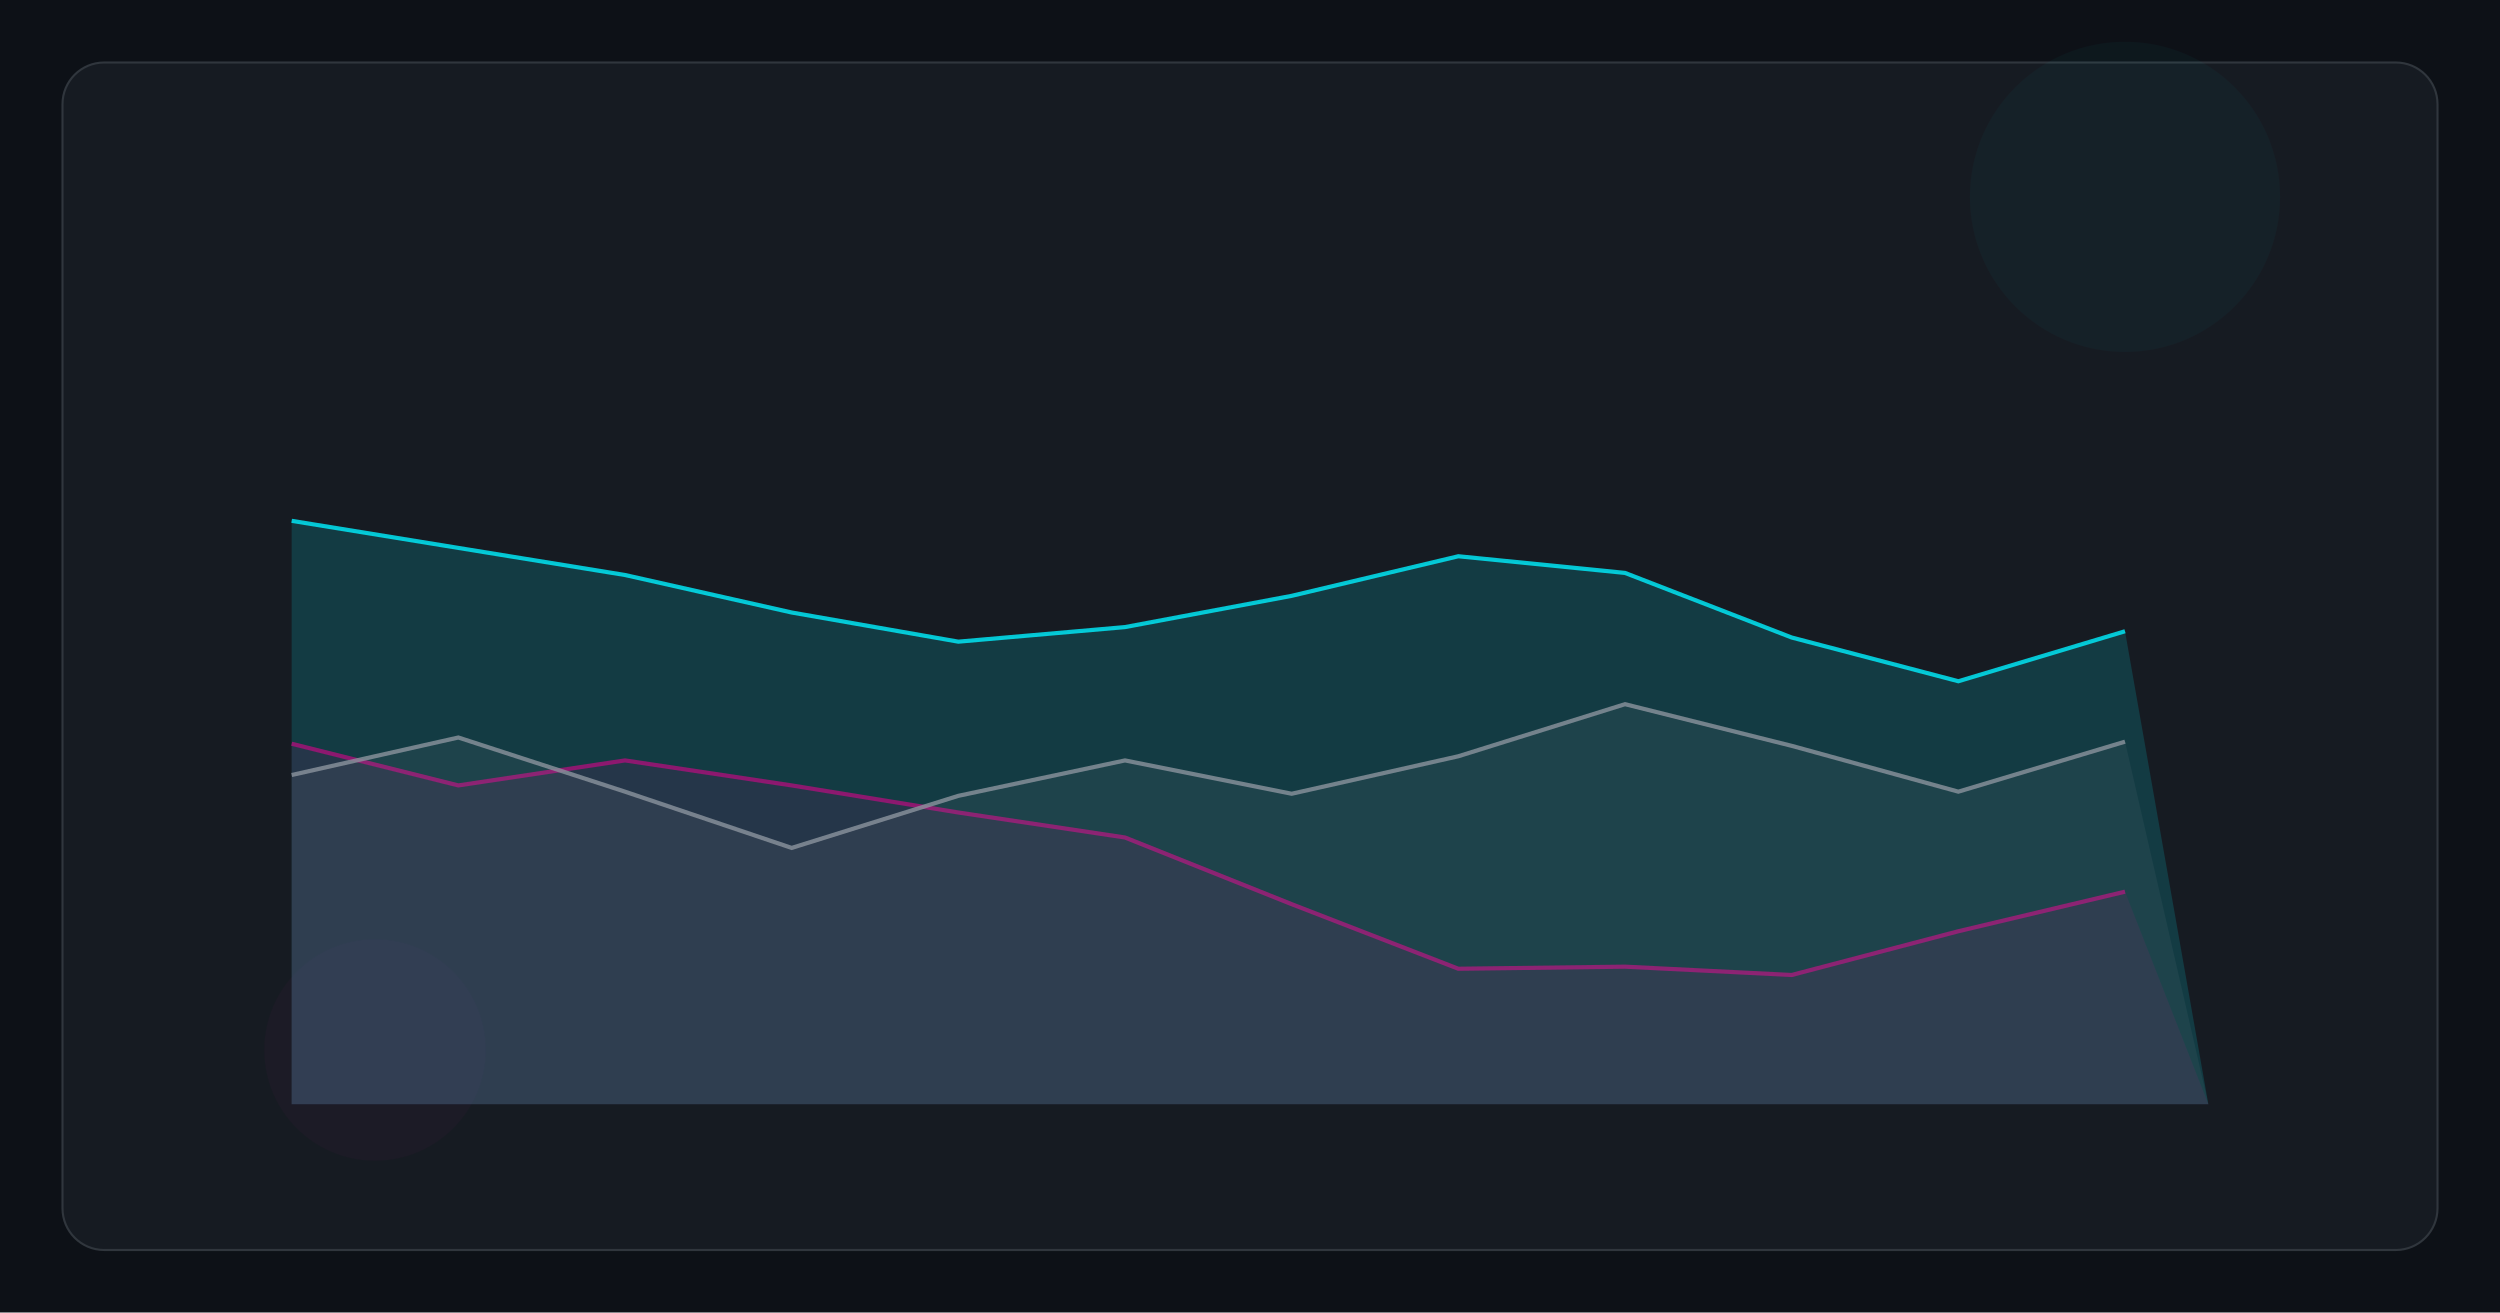
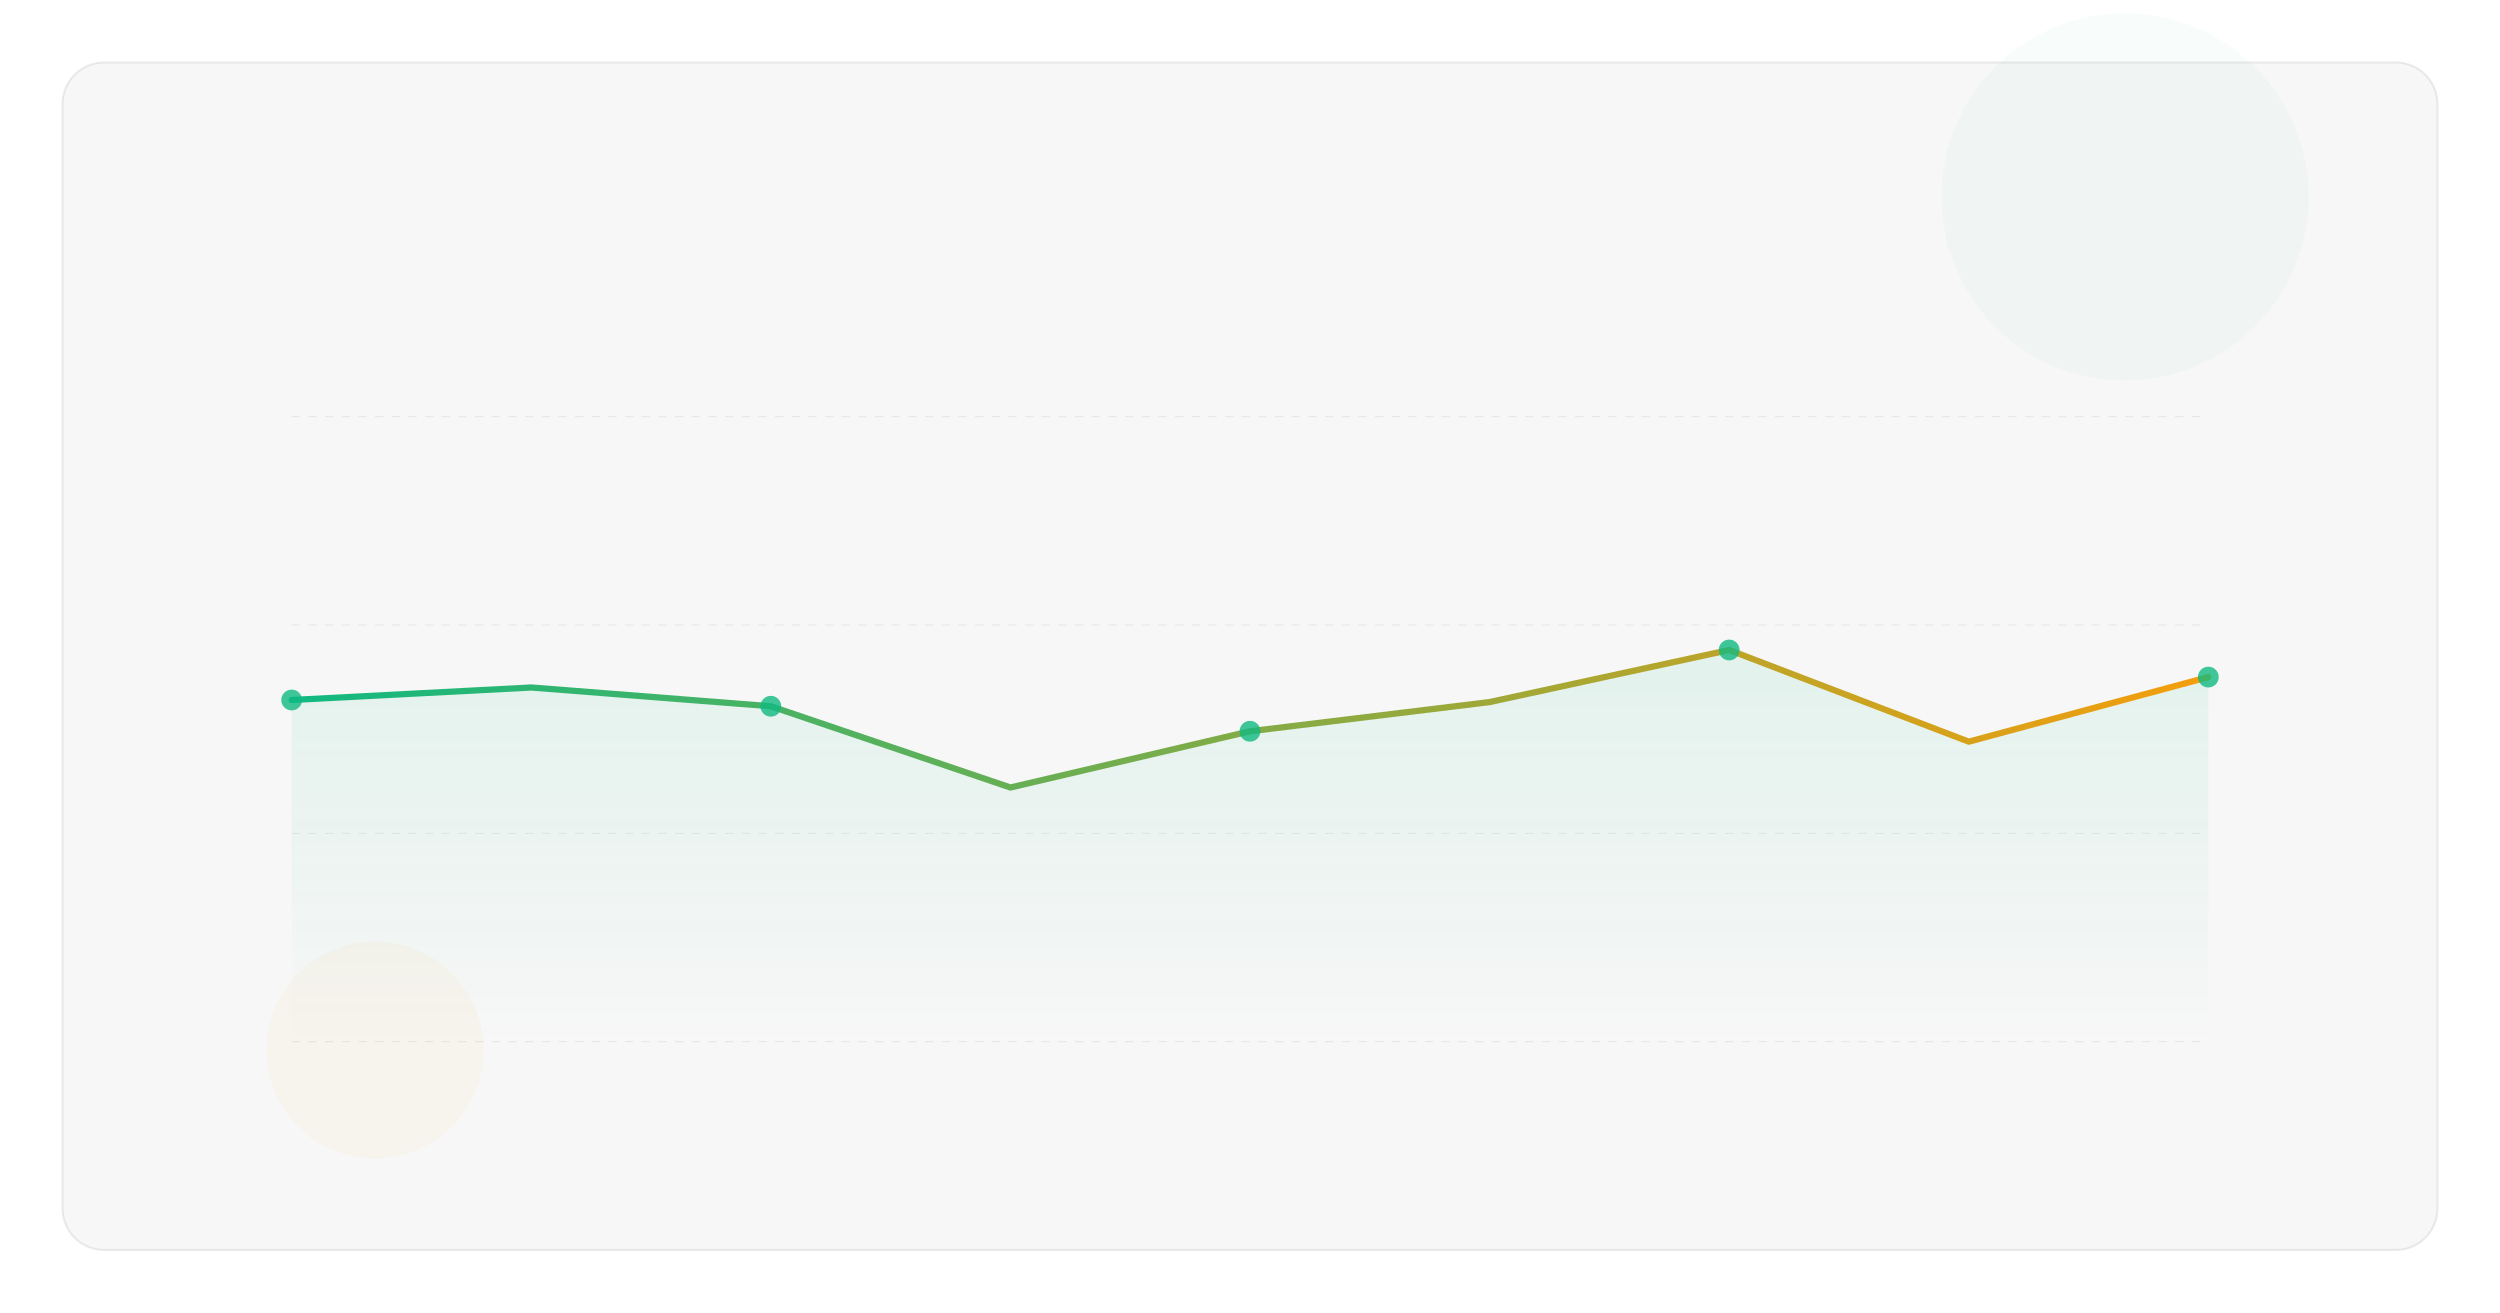
<svg xmlns="http://www.w3.org/2000/svg" viewBox="0 0 1200 630" fill="none">
-   <rect width="1200" height="630" fill="#0d1117" />
-   <rect x="30" y="30" width="1140" height="570" rx="20" fill="#161b22" stroke="#30363d" stroke-width="1" />
+   <rect width="1200" height="630" fill="transparent" />
+   <rect x="30" y="30" width="1140" height="570" rx="20" fill="rgba(128,128,128,0.06)" stroke="rgba(128,128,128,0.15)" stroke-width="1" />
  <defs>
    <linearGradient id="lineGrad" x1="0%" y1="0%" x2="100%" y2="0%">
-       <stop offset="0%" stop-color="#00F0FF" />
-       <stop offset="100%" stop-color="#A91079" />
+       <stop offset="0%" stop-color="#10B981" />
+       <stop offset="100%" stop-color="#F59E0B" />
    </linearGradient>
    <linearGradient id="areaGrad" x1="0%" y1="0%" x2="0%" y2="100%">
-       <stop offset="0%" stop-color="#00F0FF" stop-opacity="0.3" />
-       <stop offset="100%" stop-color="#00F0FF" stop-opacity="0" />
+       <stop offset="0%" stop-color="#10B981" stop-opacity="0.3" />
+       <stop offset="100%" stop-color="#10B981" stop-opacity="0" />
    </linearGradient>
    <linearGradient id="barGrad" x1="0%" y1="0%" x2="0%" y2="100%">
-       <stop offset="0%" stop-color="#00F0FF" />
-       <stop offset="100%" stop-color="#A91079" />
+       <stop offset="0%" stop-color="#10B981" />
+       <stop offset="100%" stop-color="#F59E0B" />
    </linearGradient>
  </defs>
-   <circle cx="1020" cy="94.5" r="74.45" fill="#00F0FF" opacity="0.03" />
-   <circle cx="180" cy="504" r="53.15" fill="#A91079" opacity="0.04" />
-   <path d="M140 250 L220 263 L300 276 L380 294 L460 308 L540 301 L620 286 L700 267 L780 275 L860 306 L940 327 L1020 303 L1060 530 L140 530 Z" fill="#00F0FF" opacity="0.15" />
-   <path d="M140 250 L220 263 L300 276 L380 294 L460 308 L540 301 L620 286 L700 267 L780 275 L860 306 L940 327 L1020 303" stroke="#00F0FF" stroke-width="2" fill="none" opacity="0.8" />
-   <path d="M140 357 L220 377 L300 365 L380 377 L460 390 L540 402 L620 434 L700 465 L780 464 L860 468 L940 447 L1020 428 L1060 530 L140 530 Z" fill="#A91079" opacity="0.12" />
-   <path d="M140 357 L220 377 L300 365 L380 377 L460 390 L540 402 L620 434 L700 465 L780 464 L860 468 L940 447 L1020 428" stroke="#A91079" stroke-width="2" fill="none" opacity="0.8" />
-   <path d="M140 372 L220 354 L300 380 L380 407 L460 382 L540 365 L620 381 L700 363 L780 338 L860 358 L940 380 L1020 356 L1060 530 L140 530 Z" fill="#8B949E" opacity="0.09" />
-   <path d="M140 372 L220 354 L300 380 L380 407 L460 382 L540 365 L620 381 L700 363 L780 338 L860 358 L940 380 L1020 356" stroke="#8B949E" stroke-width="2" fill="none" opacity="0.8" />
+   <circle cx="1020" cy="94.5" r="88.14" fill="#10B981" opacity="0.03" />
+   <circle cx="180" cy="504" r="52.05" fill="#F59E0B" opacity="0.04" />
+   <line x1="140" y1="200" x2="1060" y2="200" stroke="rgba(128,128,128,0.15)" stroke-width="0.5" stroke-dasharray="4 4" />
+   <line x1="140" y1="300" x2="1060" y2="300" stroke="rgba(128,128,128,0.15)" stroke-width="0.5" stroke-dasharray="4 4" />
+   <line x1="140" y1="400" x2="1060" y2="400" stroke="rgba(128,128,128,0.15)" stroke-width="0.5" stroke-dasharray="4 4" />
+   <line x1="140" y1="500" x2="1060" y2="500" stroke="rgba(128,128,128,0.15)" stroke-width="0.5" stroke-dasharray="4 4" />
+   <path d="M140 336 L255 330 L370 339 L485 378 L600 351 L715 337 L830 312 L945 356 L1060 325 L1060 500 L140 500 Z" fill="url(#areaGrad)" opacity="0.3" />
+   <path d="M140 336 L255 330 L370 339 L485 378 L600 351 L715 337 L830 312 L945 356 L1060 325" stroke="url(#lineGrad)" stroke-width="3" stroke-linecap="round" stroke-linejoin="round" fill="none" />
+   <circle cx="140" cy="336" r="5" fill="#10B981" opacity="0.8" />
+   <circle cx="370" cy="339" r="5" fill="#10B981" opacity="0.8" />
+   <circle cx="600" cy="351" r="5" fill="#10B981" opacity="0.8" />
+   <circle cx="830" cy="312" r="5" fill="#10B981" opacity="0.8" />
+   <circle cx="1060" cy="325" r="5" fill="#10B981" opacity="0.8" />
</svg>
